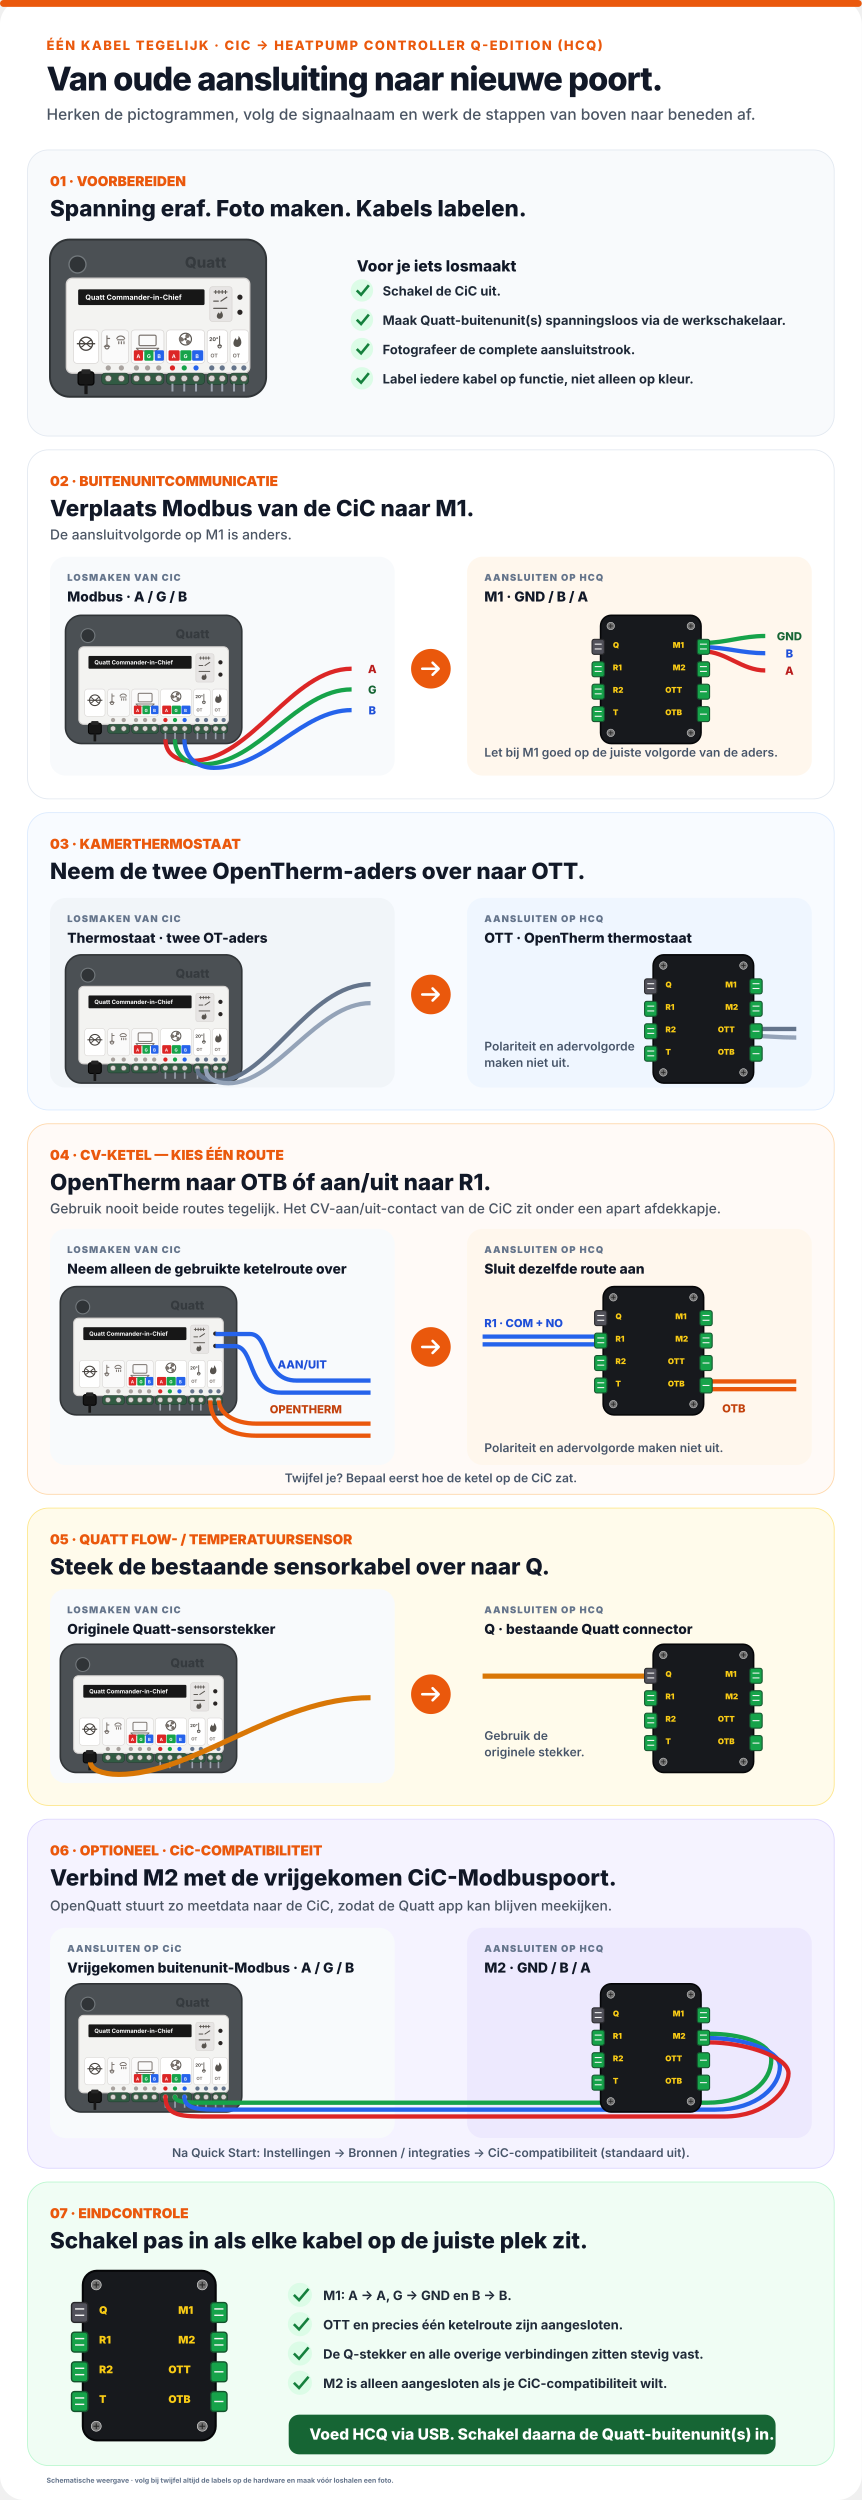
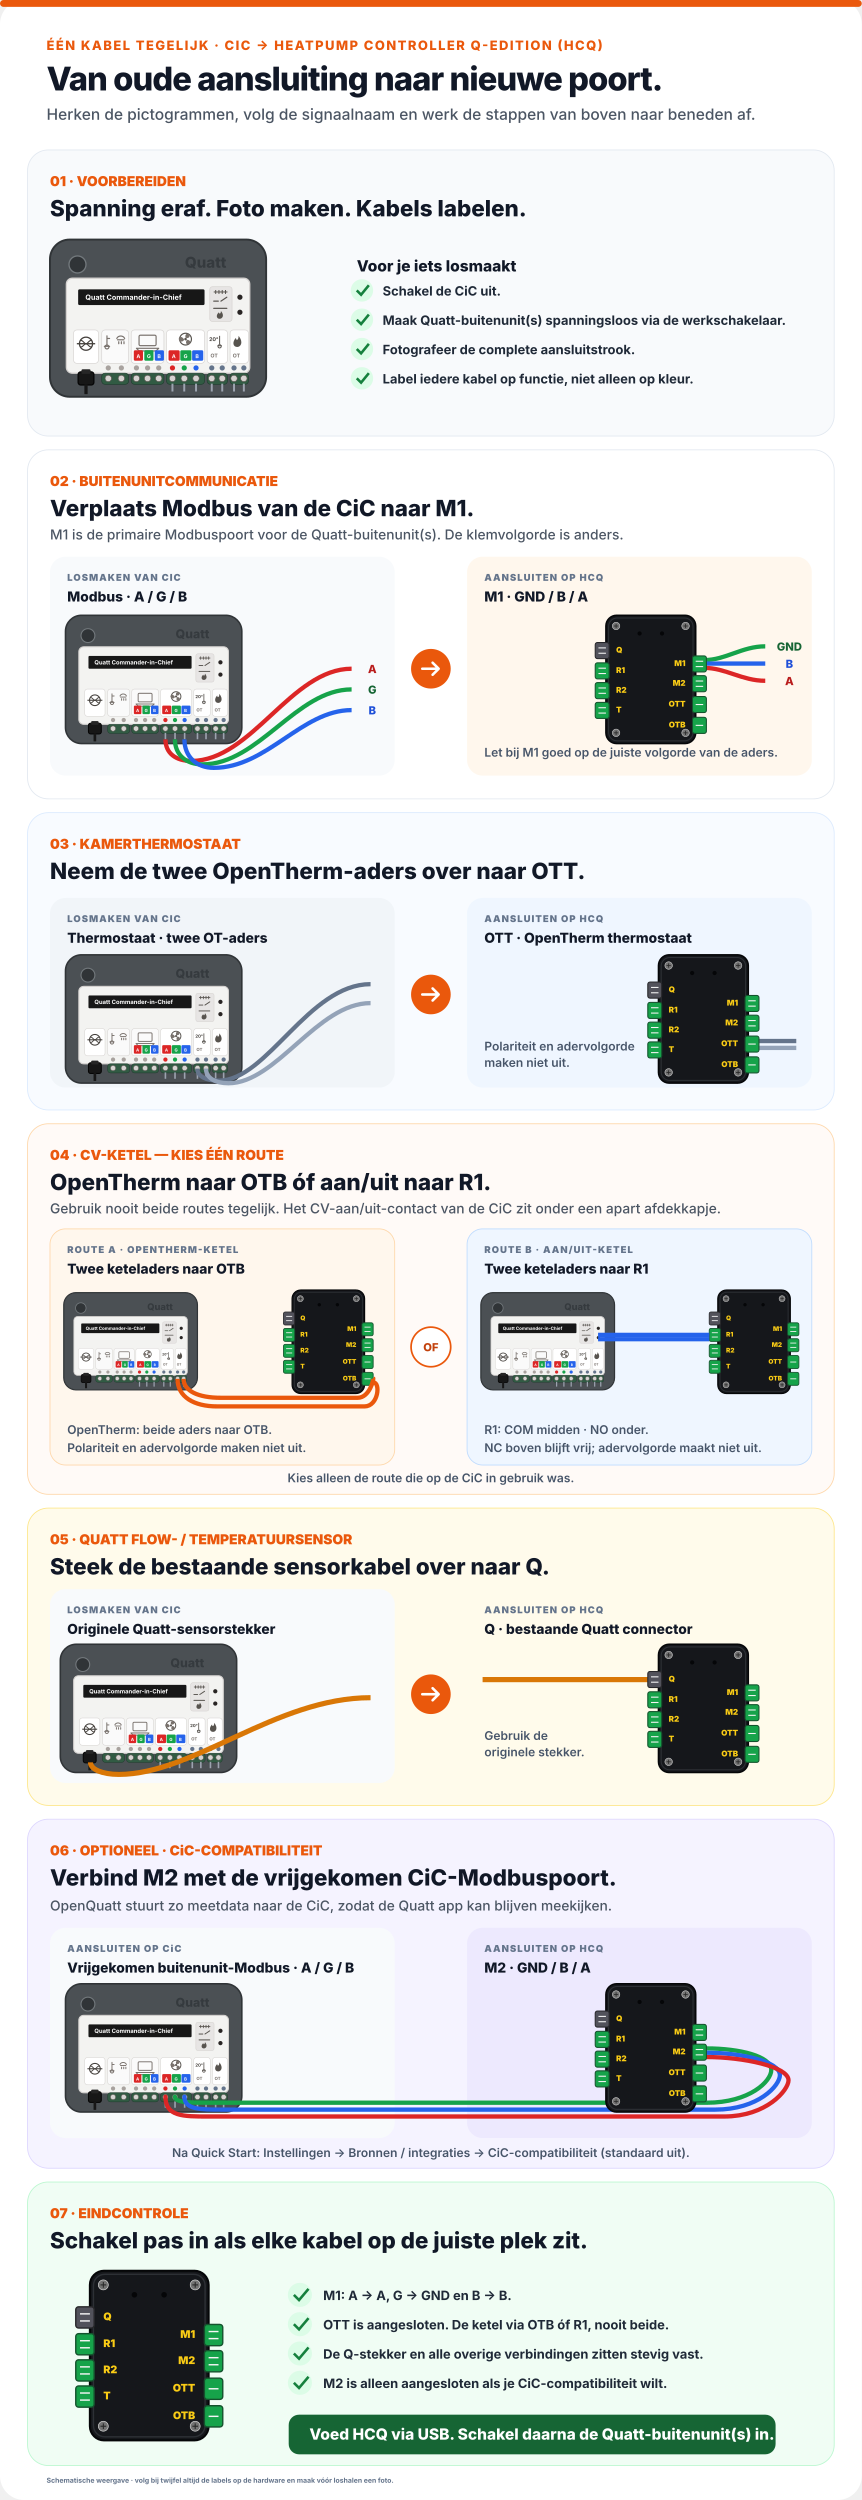
<svg xmlns="http://www.w3.org/2000/svg" viewBox="0 0 1000 2901" role="img" aria-labelledby="title desc">
  <defs>
    <marker id="arrow-red" viewBox="0 0 10 10" refX="9" refY="5" markerWidth="8" markerHeight="8" orient="auto">
      <path d="M0 0 10 5 0 10z" fill="#dc2626" />
    </marker>
    <marker id="arrow-green" viewBox="0 0 10 10" refX="9" refY="5" markerWidth="8" markerHeight="8" orient="auto">
      <path d="M0 0 10 5 0 10z" fill="#16a34a" />
    </marker>
    <marker id="arrow-blue" viewBox="0 0 10 10" refX="9" refY="5" markerWidth="8" markerHeight="8" orient="auto">
      <path d="M0 0 10 5 0 10z" fill="#2563eb" />
    </marker>
    <marker id="arrow-orange" viewBox="0 0 10 10" refX="9" refY="5" markerWidth="8" markerHeight="8" orient="auto">
      <path d="M0 0 10 5 0 10z" fill="#ea580c" />
    </marker>
    <marker id="arrow-gray" viewBox="0 0 10 10" refX="9" refY="5" markerWidth="8" markerHeight="8" orient="auto">
      <path d="M0 0 10 5 0 10z" fill="#64748b" />
    </marker>
    <style>
      text { font-family: Inter, "Segoe UI", Arial, sans-serif; }
      .eyebrow { font-size: 15px; font-weight: 800; letter-spacing: 1.7px; }
      .title { font-size: 38px; font-weight: 820; letter-spacing: -1.1px; fill: #111827; }
      .subtitle { font-size: 18px; font-weight: 500; fill: #4b5563; }
      .step-no { font-size: 16px; font-weight: 850; fill: #ea580c; }
      .step-title { font-size: 26px; font-weight: 820; fill: #111827; }
      .step-copy { font-size: 16px; font-weight: 500; fill: #4b5563; }
      .map-title { font-size: 18px; font-weight: 800; fill: #111827; }
      .completion-title { fill: #ffffff; }
      .map-copy { font-size: 14px; font-weight: 600; fill: #475569; }
      .device-name { font-size: 23px; font-weight: 820; }
      .device-copy { font-size: 11px; font-weight: 650; }
      .micro { font-size: 8px; font-weight: 720; }
      .terminal { font-size: 10px; font-weight: 850; }
      .hcq-label { font-size: 15px; font-weight: 850; fill: #facc15; }
      .check { font-size: 15px; font-weight: 700; fill: #1f2937; }
      .panel-kicker { font-size: 11px; font-weight: 850; letter-spacing: 1.2px; fill: #64748b; }
      .panel-title { font-size: 16px; font-weight: 800; fill: #111827; }
      .route-label { font-size: 13px; font-weight: 800; }
    </style>
    <g id="cic-device">
      <rect x="0" y="0" width="330" height="240" rx="30" fill="#4b5054" stroke="#303437" stroke-width="3" />
      <circle cx="42" cy="38" r="13" fill="#303437" stroke="#73797d" stroke-width="2" />
      <text x="206" y="43" class="device-name" fill="#353a3e">Quatt</text>
      <rect x="25" y="59" width="280" height="145" rx="9" fill="#f3f3f1" stroke="#d6d3d1" stroke-width="2" />
      <rect x="43" y="76" width="193" height="24" rx="2" fill="#171717" />
      <text x="54" y="92" class="device-copy" fill="#ffffff">Quatt Commander-in-Chief</text>
      <rect x="244" y="72" width="34" height="53" rx="4" fill="#e7e5e4" stroke="#d6d3d1" />
      <path d="M250 80h21M253 77v6M258 77v6M263 77v6M268 77v6" fill="none" stroke="#57534e" stroke-width="1.5" />
      <path d="M250 94h7m4 0 9-6M250 105h20" fill="none" stroke="#57534e" stroke-width="1.8" stroke-linecap="round" />
      <path d="M261 109c6 7 2 12-2 12-5 0-6-6-1-10 0 3 3 3 3-2z" fill="#57534e" />
      <circle cx="290" cy="88" r="4" fill="#292524" />
      <circle cx="290" cy="111" r="4" fill="#292524" />
      <rect x="36" y="138" width="38" height="51" rx="5" fill="#ffffff" stroke="#d6d3d1" />
      <path d="M41 159h28" fill="none" stroke="#44403c" stroke-width="2" />
      <circle cx="55" cy="159" r="10" fill="none" stroke="#44403c" stroke-width="2" />
      <path d="M47 154c4 0 5 5 8 5s4-5 8-5M47 164c4 0 5-5 8-5s4 5 8 5" fill="none" stroke="#44403c" stroke-width="1.7" stroke-linecap="round" />
      <rect x="79" y="138" width="41" height="51" rx="5" fill="#fafafa" stroke="#d6d3d1" />
      <path d="M87 147v15M83 163h8M87 151h4" fill="none" stroke="#78716c" stroke-width="1.8" stroke-linecap="round" />
      <circle cx="87" cy="164" r="3" fill="none" stroke="#78716c" stroke-width="1.8" />
      <path d="M102 151c2-5 10-5 12 0M103 153h10M105 156v3M109 156v3M113 156v3" fill="none" stroke="#78716c" stroke-width="1.8" stroke-linecap="round" />
      <circle cx="89" cy="196" r="4" fill="#a8a29e" />
      <circle cx="109" cy="196" r="4" fill="#a8a29e" />
      <rect x="124" y="138" width="50" height="51" rx="5" fill="#fafafa" stroke="#d6d3d1" />
      <rect x="136" y="146" width="26" height="16" rx="2" fill="none" stroke="#78716c" stroke-width="1.8" />
      <path d="M132 166h34l-4 4h-26z" fill="none" stroke="#78716c" stroke-width="1.8" stroke-linejoin="round" />
      <rect x="128" y="169" width="14" height="16" rx="2" fill="#dc2626" />
      <text x="132" y="181" class="micro" fill="#ffffff">A</text>
      <rect x="144" y="169" width="14" height="16" rx="2" fill="#16a34a" />
      <text x="148" y="181" class="micro" fill="#ffffff">G</text>
      <rect x="160" y="169" width="14" height="16" rx="2" fill="#2563eb" />
      <text x="164" y="181" class="micro" fill="#ffffff">B</text>
      <circle cx="132" cy="196" r="4" fill="#a8a29e" />
      <circle cx="149" cy="196" r="4" fill="#a8a29e" />
      <circle cx="166" cy="196" r="4" fill="#a8a29e" />
      <rect x="178" y="138" width="58" height="51" rx="5" fill="#ffffff" stroke="#d6d3d1" />
      <circle cx="207" cy="152" r="9" fill="none" stroke="#57534e" stroke-width="1.8" />
      <circle cx="207" cy="152" r="2" fill="#57534e" />
      <path d="M207 150c-2-7 5-8 6-4 1 4-3 5-6 4zM209 153c7 0 6 7 2 7-4 0-4-4-2-7zM205 153c-4 6-10 1-8-3 2-3 6-1 8 3z" fill="#78716c" />
      <rect x="181" y="169" width="17" height="16" rx="2" fill="#dc2626" />
      <text x="186" y="181" class="micro" fill="#ffffff">A</text>
      <rect x="199" y="169" width="17" height="16" rx="2" fill="#16a34a" />
      <text x="204" y="181" class="micro" fill="#ffffff">G</text>
      <rect x="217" y="169" width="17" height="16" rx="2" fill="#2563eb" />
      <text x="222" y="181" class="micro" fill="#ffffff">B</text>
      <circle cx="187" cy="196" r="4" fill="#dc2626" />
      <circle cx="205" cy="196" r="4" fill="#16a34a" />
      <circle cx="223" cy="196" r="4" fill="#2563eb" />
      <rect x="240" y="138" width="31" height="51" rx="5" fill="#ffffff" stroke="#d6d3d1" />
      <text x="243" y="155" class="micro" fill="#44403c">20°</text>
      <path d="M259 147v13M256 162h6" fill="none" stroke="#57534e" stroke-width="1.5" />
      <circle cx="259" cy="163" r="2.5" fill="none" stroke="#57534e" stroke-width="1.5" />
      <text x="245" y="180" class="micro" fill="#78716c">OT</text>
      <circle cx="247" cy="196" r="4" fill="#64748b" />
      <circle cx="263" cy="196" r="4" fill="#64748b" />
      <rect x="275" y="138" width="28" height="51" rx="5" fill="#ffffff" stroke="#d6d3d1" />
      <path d="M288 147c8 10 3 17-2 17-7 0-8-8-2-14 0 5 4 4 4-3z" fill="#57534e" />
      <text x="279" y="180" class="micro" fill="#78716c">OT</text>
      <circle cx="281" cy="196" r="4" fill="#64748b" />
      <circle cx="296" cy="196" r="4" fill="#64748b" />
      <rect x="43" y="202" width="24" height="20" rx="4" fill="#171717" stroke="#050505" stroke-width="2" />
      <rect x="48" y="198" width="14" height="7" rx="2" fill="#262626" />
      <rect x="79" y="204" width="41" height="17" rx="5" fill="#315b43" stroke="#1f3d2e" />
      <circle cx="89" cy="212" r="5" fill="#d6d3d1" stroke="#57534e" />
      <circle cx="109" cy="212" r="5" fill="#d6d3d1" stroke="#57534e" />
      <rect x="124" y="204" width="50" height="17" rx="5" fill="#315b43" stroke="#1f3d2e" />
      <circle cx="132" cy="212" r="5" fill="#d6d3d1" stroke="#57534e" />
      <circle cx="149" cy="212" r="5" fill="#d6d3d1" stroke="#57534e" />
      <circle cx="166" cy="212" r="5" fill="#d6d3d1" stroke="#57534e" />
      <rect x="178" y="204" width="58" height="17" rx="5" fill="#315b43" stroke="#1f3d2e" />
      <circle cx="187" cy="212" r="5" fill="#d6d3d1" stroke="#57534e" />
      <circle cx="205" cy="212" r="5" fill="#d6d3d1" stroke="#57534e" />
      <circle cx="223" cy="212" r="5" fill="#d6d3d1" stroke="#57534e" />
      <rect x="240" y="204" width="31" height="17" rx="5" fill="#315b43" stroke="#1f3d2e" />
      <circle cx="247" cy="212" r="5" fill="#d6d3d1" stroke="#57534e" />
      <circle cx="263" cy="212" r="5" fill="#d6d3d1" stroke="#57534e" />
      <rect x="275" y="204" width="28" height="17" rx="5" fill="#315b43" stroke="#1f3d2e" />
      <circle cx="281" cy="212" r="5" fill="#d6d3d1" stroke="#57534e" />
      <circle cx="296" cy="212" r="5" fill="#d6d3d1" stroke="#57534e" />
      <path d="M55 221v15" stroke="#171717" stroke-width="5" />
      <path d="M187 220v12M205 220v12M223 220v12M247 220v12M263 220v12M281 220v12M296 220v12" stroke="#9ca3af" stroke-width="3" />
    </g>
    <g id="hcq-device">
-       <rect x="16" y="0" width="188" height="240" rx="20" fill="#17191d" stroke="#050608" stroke-width="3" />
-       <circle cx="35" cy="20" r="7" fill="#737373" stroke="#d4d4d4" />
-       <path d="M31 20h8M35 16v8" stroke="#262626" stroke-width="1.5" />
-       <circle cx="185" cy="20" r="7" fill="#737373" stroke="#d4d4d4" />
-       <path d="M181 20h8M185 16v8" stroke="#262626" stroke-width="1.5" />
-       <circle cx="35" cy="220" r="7" fill="#737373" stroke="#d4d4d4" />
-       <path d="M31 220h8M35 216v8" stroke="#262626" stroke-width="1.5" />
-       <circle cx="185" cy="220" r="7" fill="#737373" stroke="#d4d4d4" />
-       <path d="M181 220h8M185 216v8" stroke="#262626" stroke-width="1.5" />
-       <text x="39" y="61" class="hcq-label">Q</text>
-       <text x="39" y="103" class="hcq-label">R1</text>
-       <text x="39" y="145" class="hcq-label">R2</text>
-       <text x="39" y="187" class="hcq-label">T</text>
-       <text x="151" y="61" class="hcq-label">M1</text>
-       <text x="151" y="103" class="hcq-label">M2</text>
-       <text x="137" y="145" class="hcq-label">OTT</text>
-       <text x="137" y="187" class="hcq-label">OTB</text>
-       <rect x="0" y="45" width="23" height="28" rx="4" fill="#52525b" stroke="#27272a" stroke-width="2" />
-       <rect x="0" y="87" width="23" height="28" rx="4" fill="#16a34a" stroke="#14532d" stroke-width="2" />
-       <rect x="0" y="129" width="23" height="28" rx="4" fill="#16a34a" stroke="#14532d" stroke-width="2" />
-       <rect x="0" y="171" width="23" height="28" rx="4" fill="#16a34a" stroke="#14532d" stroke-width="2" />
-       <rect x="197" y="45" width="23" height="28" rx="4" fill="#16a34a" stroke="#14532d" stroke-width="2" />
-       <rect x="197" y="87" width="23" height="28" rx="4" fill="#16a34a" stroke="#14532d" stroke-width="2" />
-       <rect x="197" y="129" width="23" height="28" rx="4" fill="#16a34a" stroke="#14532d" stroke-width="2" />
-       <rect x="197" y="171" width="23" height="28" rx="4" fill="#16a34a" stroke="#14532d" stroke-width="2" />
-       <path d="M5 54h13M5 63h13M5 96h13M5 105h13M5 138h13M5 147h13M5 180h13M5 189h13M202 54h13M202 63h13M202 96h13M202 105h13M202 143h13M202 185h13" stroke="#f5f5f5" stroke-width="2" />
+       <rect x="26" y="0" width="168" height="240" rx="20" fill="#15171b" stroke="#050608" stroke-width="3" />
+       <rect x="31" y="5" width="158" height="230" rx="16" fill="none" stroke="#2d3035" stroke-width="2" />
+       <circle cx="45" cy="20" r="7" fill="#737373" stroke="#d4d4d4" />
+       <path d="M41 20h8M45 16v8" stroke="#262626" stroke-width="1.5" />
+       <circle cx="175" cy="20" r="7" fill="#737373" stroke="#d4d4d4" />
+       <path d="M171 20h8M175 16v8" stroke="#262626" stroke-width="1.5" />
+       <circle cx="45" cy="220" r="7" fill="#737373" stroke="#d4d4d4" />
+       <path d="M41 220h8M45 216v8" stroke="#262626" stroke-width="1.5" />
+       <circle cx="175" cy="220" r="7" fill="#737373" stroke="#d4d4d4" />
+       <path d="M171 220h8M175 216v8" stroke="#262626" stroke-width="1.5" />
+       <circle cx="89" cy="34" r="4" fill="#050608" />
+       <circle cx="131" cy="34" r="4" fill="#050608" />
+       <text x="45" y="70" class="hcq-label">Q</text>
+       <text x="45" y="108" class="hcq-label">R1</text>
+       <text x="45" y="145" class="hcq-label">R2</text>
+       <text x="45" y="182" class="hcq-label">T</text>
+       <text x="175" y="95" class="hcq-label" text-anchor="end">M1</text>
+       <text x="175" y="132" class="hcq-label" text-anchor="end">M2</text>
+       <text x="175" y="171" class="hcq-label" text-anchor="end">OTT</text>
+       <text x="175" y="210" class="hcq-label" text-anchor="end">OTB</text>
+       <g fill="#52525b" stroke="#27272a" stroke-width="2">
+         <rect x="6" y="51" width="26" height="30" rx="4" />
+       </g>
+       <g fill="#16a34a" stroke="#14532d" stroke-width="2">
+         <rect x="6" y="89" width="26" height="30" rx="4" />
+         <rect x="6" y="126" width="26" height="30" rx="4" />
+         <rect x="6" y="163" width="26" height="30" rx="4" />
+         <rect x="188" y="76" width="26" height="30" rx="4" />
+         <rect x="188" y="113" width="26" height="30" rx="4" />
+         <rect x="188" y="152" width="26" height="30" rx="4" />
+         <rect x="188" y="191" width="26" height="30" rx="4" />
+       </g>
+       <path d="M12 61h14M12 71h14 M12 99h14M12 109h14 M12 136h14M12 146h14 M12 173h14M12 183h14 M194 86h14M194 96h14 M194 123h14M194 133h14 M194 167h14 M194 206h14" stroke="#f5f5f5" stroke-width="2" />
    </g>
  </defs>
  <rect width="1000" height="2901" rx="28" fill="#ffffff" />
  <rect width="1000" height="8" rx="4" fill="#ea580c" />
  <text x="54" y="58" class="eyebrow" fill="#ea580c">ÉÉN KABEL TEGELIJK · CIC → HEATPUMP CONTROLLER Q-EDITION (HCQ)</text>
  <text x="54" y="105" class="title">Van oude aansluiting naar nieuwe poort.</text>
  <text x="54" y="139" class="subtitle">Herken de pictogrammen, volg de signaalnaam en werk de stappen van boven naar beneden af.</text>
  <rect x="32" y="174" width="936" height="332" rx="24" fill="#f8fafc" stroke="#e2e8f0" />
  <text x="58" y="216" class="step-no">01 · VOORBEREIDEN</text>
  <text x="58" y="251" class="step-title">Spanning eraf. Foto maken. Kabels labelen.</text>
  <use href="#cic-device" transform="translate(58 278) scale(.76)" />
  <text x="414" y="315" class="map-title">Voor je iets losmaakt</text>
  <circle cx="420" cy="337" r="13" fill="#dcfce7" />
  <path d="M414 337l5 5 9-11" fill="none" stroke="#15803d" stroke-width="3" />
  <text x="444" y="343" class="check">Schakel de CiC uit.</text>
  <circle cx="420" cy="371" r="13" fill="#dcfce7" />
  <path d="M414 371l5 5 9-11" fill="none" stroke="#15803d" stroke-width="3" />
  <text x="444" y="377" class="check">Maak Quatt-buitenunit(s) spanningsloos via de werkschakelaar.</text>
  <circle cx="420" cy="405" r="13" fill="#dcfce7" />
  <path d="M414 405l5 5 9-11" fill="none" stroke="#15803d" stroke-width="3" />
  <text x="444" y="411" class="check">Fotografeer de complete aansluitstrook.</text>
  <circle cx="420" cy="439" r="13" fill="#dcfce7" />
  <path d="M414 439l5 5 9-11" fill="none" stroke="#15803d" stroke-width="3" />
  <text x="444" y="445" class="check">Label iedere kabel op functie, niet alleen op kleur.</text>
  <rect x="32" y="522" width="936" height="405" rx="24" fill="#ffffff" stroke="#e2e8f0" />
  <text x="58" y="564" class="step-no">02 · BUITENUNITCOMMUNICATIE</text>
  <text x="58" y="599" class="step-title">Verplaats Modbus van de CiC naar M1.</text>
-   <text x="58" y="626" class="step-copy">De aansluitvolgorde op M1 is anders.</text>
+   <text x="58" y="626" class="step-copy">M1 is de primaire Modbuspoort voor de Quatt-buitenunit(s). De klemvolgorde is anders.</text>
  <rect x="58" y="646" width="400" height="254" rx="18" fill="#f8fafc" />
  <text x="78" y="674" class="panel-kicker">LOSMAKEN VAN CIC</text>
  <text x="78" y="698" class="panel-title">Modbus · A / G / B</text>
  <use href="#cic-device" transform="translate(76 714) scale(.62)" />
  <path d="M192 858 C192 874 204 883 222 883 C292 883 338 776 408 776" fill="none" stroke="#dc2626" stroke-width="5" />
  <path d="M203 858 C203 876 216 887 235 887 C300 887 344 800 408 800" fill="none" stroke="#16a34a" stroke-width="5" />
  <path d="M214 858 C214 878 228 891 248 891 C310 891 350 824 408 824" fill="none" stroke="#2563eb" stroke-width="5" />
  <text x="432" y="781" class="route-label" fill="#b91c1c" text-anchor="middle">A</text>
  <text x="432" y="805" class="route-label" fill="#166534" text-anchor="middle">G</text>
  <text x="432" y="829" class="route-label" fill="#1d4ed8" text-anchor="middle">B</text>
  <circle cx="500" cy="776" r="23" fill="#ea580c" />
  <path d="M490 776h19m-7-7 7 7-7 7" fill="none" stroke="#ffffff" stroke-width="3" stroke-linecap="round" stroke-linejoin="round" />
  <rect x="542" y="646" width="400" height="254" rx="18" fill="#fff7ed" />
  <text x="562" y="674" class="panel-kicker" fill="#c2410c">AANSLUITEN OP HCQ</text>
  <text x="562" y="698" class="panel-title">M1 · GND / B / A</text>
-   <path d="M888 738 C861 738 842 746 817 746" fill="none" stroke="#16a34a" stroke-width="5" />
-   <path d="M888 758 C861 758 842 751 817 751" fill="none" stroke="#2563eb" stroke-width="5" />
-   <path d="M888 778 C861 778 842 756 817 756" fill="none" stroke="#dc2626" stroke-width="5" />
+   <path d="M888 750 C861 750 842 766 817 766" fill="none" stroke="#16a34a" stroke-width="5" />
+   <path d="M888 770 C861 770 842 770 817 770" fill="none" stroke="#2563eb" stroke-width="5" />
+   <path d="M888 790 C861 790 842 775 817 775" fill="none" stroke="#dc2626" stroke-width="5" />
  <use href="#hcq-device" transform="translate(687 714) scale(.62)" />
-   <text x="916" y="743" class="route-label" fill="#166534" text-anchor="middle">GND</text>
-   <text x="916" y="763" class="route-label" fill="#1d4ed8" text-anchor="middle">B</text>
-   <text x="916" y="783" class="route-label" fill="#b91c1c" text-anchor="middle">A</text>
+   <text x="916" y="755" class="route-label" fill="#166534" text-anchor="middle">GND</text>
+   <text x="916" y="775" class="route-label" fill="#1d4ed8" text-anchor="middle">B</text>
+   <text x="916" y="795" class="route-label" fill="#b91c1c" text-anchor="middle">A</text>
  <text x="562" y="878" class="map-copy" fill="#b91c1c">Let bij M1 goed op de juiste volgorde van de aders.</text>
  <rect x="32" y="943" width="936" height="345" rx="24" fill="#f8fbff" stroke="#dbeafe" />
  <text x="58" y="985" class="step-no">03 · KAMERTHERMOSTAAT</text>
  <text x="58" y="1020" class="step-title">Neem de twee OpenTherm-aders over naar OTT.</text>
  <rect x="58" y="1042" width="400" height="220" rx="18" fill="#f1f5f9" />
  <text x="78" y="1070" class="panel-kicker">LOSMAKEN VAN CIC</text>
  <text x="78" y="1094" class="panel-title">Thermostaat · twee OT-aders</text>
  <use href="#cic-device" transform="translate(76 1108) scale(.62)" />
  <path d="M229 1240 C229 1249 239 1254 254 1254 C310 1254 358 1142 430 1142" fill="none" stroke="#64748b" stroke-width="5" />
  <path d="M239 1240 C239 1251 250 1257 265 1257 C321 1257 368 1164 430 1164" fill="none" stroke="#94a3b8" stroke-width="5" />
  <circle cx="500" cy="1154" r="23" fill="#ea580c" />
  <path d="M490 1154h19m-7-7 7 7-7 7" fill="none" stroke="#ffffff" stroke-width="3" stroke-linecap="round" stroke-linejoin="round" />
  <rect x="542" y="1042" width="400" height="220" rx="18" fill="#eff6ff" />
  <text x="562" y="1070" class="panel-kicker" fill="#1d4ed8">AANSLUITEN OP HCQ</text>
  <text x="562" y="1094" class="panel-title">OTT · OpenTherm thermostaat</text>
-   <path d="M924 1194 C904 1194 888 1194 870 1194" fill="none" stroke="#64748b" stroke-width="5" />
-   <path d="M924 1204 C904 1204 888 1202 870 1202" fill="none" stroke="#94a3b8" stroke-width="5" />
+   <path d="M924 1208 C904 1208 888 1208 870 1208" fill="none" stroke="#64748b" stroke-width="5" />
+   <path d="M924 1216 C904 1216 888 1216 870 1216" fill="none" stroke="#94a3b8" stroke-width="5" />
  <use href="#hcq-device" transform="translate(748 1108) scale(.62)" />
  <text x="562" y="1219" class="map-copy">Polariteit en adervolgorde</text>
  <text x="562" y="1238" class="map-copy">maken niet uit.</text>
  <rect x="32" y="1304" width="936" height="430" rx="24" fill="#fffaf7" stroke="#fed7aa" />
  <text x="58" y="1346" class="step-no">04 · CV-KETEL — KIES ÉÉN ROUTE</text>
  <text x="58" y="1381" class="step-title">OpenTherm naar OTB óf aan/uit naar R1.</text>
  <text x="58" y="1408" class="step-copy">Gebruik nooit beide routes tegelijk. Het CV-aan/uit-contact van de CiC zit onder een apart afdekkapje.</text>
-   <rect x="58" y="1426" width="400" height="274" rx="18" fill="#f8fafc" />
-   <text x="78" y="1454" class="panel-kicker">LOSMAKEN VAN CIC</text>
-   <text x="78" y="1478" class="panel-title">Neem alleen de gebruikte ketelroute over</text>
-   <use href="#cic-device" transform="translate(70 1493) scale(.62)" />
-   <path d="M250 1548 H290 C314 1548 304 1602 344 1602 H430" fill="none" stroke="#2563eb" stroke-width="5" />
-   <path d="M250 1562 H272 C296 1562 286 1616 326 1616 H430" fill="none" stroke="#2563eb" stroke-width="5" />
-   <text x="322" y="1588" class="route-label" fill="#1d4ed8">AAN/UIT</text>
-   <path d="M254 1625 C254 1639 270 1652 298 1652 H430" fill="none" stroke="#ea580c" stroke-width="5" />
-   <path d="M244 1625 C244 1651 264 1666 298 1666 H430" fill="none" stroke="#ea580c" stroke-width="5" />
-   <text x="313" y="1640" class="route-label" fill="#c2410c">OPENTHERM</text>
-   <circle cx="500" cy="1563" r="23" fill="#ea580c" />
-   <path d="M490 1563h19m-7-7 7 7-7 7" fill="none" stroke="#ffffff" stroke-width="3" stroke-linecap="round" stroke-linejoin="round" />
-   <rect x="542" y="1426" width="400" height="274" rx="18" fill="#fff7ed" />
-   <text x="562" y="1454" class="panel-kicker" fill="#c2410c">AANSLUITEN OP HCQ</text>
-   <text x="562" y="1478" class="panel-title">Sluit dezelfde route aan</text>
-   <path d="M560 1551 C610 1551 650 1551 690 1551" fill="none" stroke="#2563eb" stroke-width="5" />
-   <path d="M560 1560 C610 1560 650 1560 690 1560" fill="none" stroke="#2563eb" stroke-width="5" />
-   <text x="562" y="1540" class="route-label" fill="#1d4ed8">R1 · COM + NO</text>
-   <path d="M924 1603 C885 1603 850 1603 812 1603" fill="none" stroke="#ea580c" stroke-width="5" />
-   <path d="M924 1612 C885 1612 850 1612 812 1612" fill="none" stroke="#ea580c" stroke-width="5" />
-   <use href="#hcq-device" transform="translate(690 1493) scale(.62)" />
-   <text x="838" y="1639" class="route-label" fill="#c2410c">OTB</text>
-   <text x="562" y="1685" class="map-copy">Polariteit en adervolgorde maken niet uit.</text>
-   <text x="500" y="1720" text-anchor="middle" class="map-copy" fill="#b91c1c">Twijfel je? Bepaal eerst hoe de ketel op de CiC zat.</text>
+   <rect x="58" y="1426" width="400" height="274" rx="18" fill="#fff7ed" stroke="#fed7aa" />
+   <text x="78" y="1454" class="panel-kicker" fill="#c2410c">ROUTE A · OPENTHERM-KETEL</text>
+   <text x="78" y="1478" class="panel-title">Twee keteladers naar OTB</text>
+   <use href="#cic-device" transform="translate(74 1500) scale(.47)" />
+   <use href="#hcq-device" transform="translate(326 1497) scale(.5)" />
+   <path d="M206 1600 C206 1621 225 1632 252 1632 H423 C439 1632 442 1604 433 1604" fill="none" stroke="#ea580c" stroke-width="5" />
+   <path d="M213 1600 C213 1614 230 1622 256 1622 H415 C429 1622 434 1600 433 1599" fill="none" stroke="#ea580c" stroke-width="5" />
+   <text x="78" y="1664" class="map-copy" fill="#c2410c">OpenTherm: beide aders naar OTB.</text>
+   <text x="78" y="1685" class="map-copy">Polariteit en adervolgorde maken niet uit.</text>
+   <circle cx="500" cy="1563" r="23" fill="#ffffff" stroke="#ea580c" stroke-width="2" />
+   <text x="500" y="1568" text-anchor="middle" class="route-label" fill="#c2410c">OF</text>
+   <rect x="542" y="1426" width="400" height="274" rx="18" fill="#eff6ff" stroke="#bfdbfe" />
+   <text x="562" y="1454" class="panel-kicker" fill="#1d4ed8">ROUTE B · AAN/UIT-KETEL</text>
+   <text x="562" y="1478" class="panel-title">Twee keteladers naar R1</text>
+   <use href="#cic-device" transform="translate(558 1500) scale(.47)" />
+   <use href="#hcq-device" transform="translate(820 1497) scale(.5)" />
+   <path d="M694 1549 C744 1549 773 1549 823 1549" fill="none" stroke="#2563eb" stroke-width="5" />
+   <path d="M694 1554 C744 1554 773 1554 823 1554" fill="none" stroke="#2563eb" stroke-width="5" />
+   <text x="562" y="1664" class="map-copy" fill="#1d4ed8">R1: COM midden · NO onder.</text>
+   <text x="562" y="1685" class="map-copy">NC boven blijft vrij; adervolgorde maakt niet uit.</text>
+   <text x="500" y="1720" text-anchor="middle" class="map-copy" fill="#b91c1c">Kies alleen de route die op de CiC in gebruik was.</text>
  <rect x="32" y="1750" width="936" height="345" rx="24" fill="#fffbeb" stroke="#fde68a" />
  <text x="58" y="1792" class="step-no">05 · QUATT FLOW- / TEMPERATUURSENSOR</text>
  <text x="58" y="1827" class="step-title">Steek de bestaande sensorkabel over naar Q.</text>
  <rect x="58" y="1844" width="400" height="225" rx="18" fill="#f8fafc" />
  <text x="78" y="1872" class="panel-kicker">LOSMAKEN VAN CIC</text>
  <text x="78" y="1896" class="panel-title">Originele Quatt-sensorstekker</text>
  <use href="#cic-device" transform="translate(70 1908) scale(.62)" />
  <path d="M105 2045 C105 2053 118 2059 138 2059 C225 2059 320 1970 430 1970" fill="none" stroke="#d97706" stroke-width="6" />
  <circle cx="500" cy="1966" r="23" fill="#ea580c" />
  <path d="M490 1966h19m-7-7 7 7-7 7" fill="none" stroke="#ffffff" stroke-width="3" stroke-linecap="round" stroke-linejoin="round" />
  <rect x="542" y="1844" width="400" height="225" rx="18" fill="#fffbeb" />
  <text x="562" y="1872" class="panel-kicker" fill="#b45309">AANSLUITEN OP HCQ</text>
  <text x="562" y="1896" class="panel-title">Q · bestaande Quatt connector</text>
-   <path d="M560 1945 C625 1945 690 1945 748 1945" fill="none" stroke="#d97706" stroke-width="6" />
+   <path d="M560 1949 C625 1949 690 1949 752 1949" fill="none" stroke="#d97706" stroke-width="6" />
  <use href="#hcq-device" transform="translate(748 1908) scale(.62)" />
  <text x="562" y="2019" class="map-copy">Gebruik de</text>
  <text x="562" y="2038" class="map-copy">originele stekker.</text>
  <rect x="32" y="2111" width="936" height="405" rx="24" fill="#f5f3ff" stroke="#ddd6fe" />
  <text x="58" y="2153" class="step-no">06 · OPTIONEEL · CiC-COMPATIBILITEIT</text>
  <text x="58" y="2188" class="step-title">Verbind M2 met de vrijgekomen CiC-Modbuspoort.</text>
  <text x="58" y="2217" class="step-copy">OpenQuatt stuurt zo meetdata naar de CiC, zodat de Quatt app kan blijven meekijken.</text>
  <rect x="58" y="2237" width="400" height="244" rx="18" fill="#f8fafc" />
  <text x="78" y="2265" class="panel-kicker">AANSLUITEN OP CiC</text>
  <text x="78" y="2289" class="panel-title">Vrijgekomen buitenunit-Modbus · A / G / B</text>
  <rect x="542" y="2237" width="400" height="244" rx="18" fill="#ede9fe" />
  <text x="562" y="2265" class="panel-kicker" fill="#6d28d9">AANSLUITEN OP HCQ</text>
  <text x="562" y="2289" class="panel-title">M2 · GND / B / A</text>
  <use href="#cic-device" transform="translate(76 2302) scale(.62)" />
-   <path d="M203 2433 C203 2440 220 2440 245 2440 H820 C870 2440 895 2415 895 2390 C895 2370 858 2360 823 2360" fill="none" stroke="#16a34a" stroke-width="5" stroke-linecap="round" />
-   <path d="M214 2433 C214 2448 232 2448 258 2448 H830 C880 2448 905 2420 905 2398 C905 2378 860 2365 823 2365" fill="none" stroke="#2563eb" stroke-width="5" stroke-linecap="round" />
-   <path d="M192 2433 C192 2456 212 2456 242 2456 H840 C890 2456 915 2425 915 2406 C915 2386 862 2370 823 2370" fill="none" stroke="#dc2626" stroke-width="5" stroke-linecap="round" />
+   <path d="M203 2433 C203 2440 220 2440 245 2440 H820 C870 2440 895 2415 895 2402 C895 2386 858 2377 820 2377" fill="none" stroke="#16a34a" stroke-width="5" stroke-linecap="round" />
+   <path d="M214 2433 C214 2448 232 2448 258 2448 H830 C880 2448 905 2420 905 2408 C905 2392 860 2382 820 2382" fill="none" stroke="#2563eb" stroke-width="5" stroke-linecap="round" />
+   <path d="M192 2433 C192 2456 212 2456 242 2456 H840 C890 2456 915 2425 915 2414 C915 2398 862 2387 820 2387" fill="none" stroke="#dc2626" stroke-width="5" stroke-linecap="round" />
  <use href="#hcq-device" transform="translate(687 2302) scale(.62)" />
  <text x="500" y="2503" class="map-copy" text-anchor="middle">Na Quick Start: Instellingen → Bronnen / integraties → CiC-compatibiliteit (standaard uit).</text>
  <rect x="32" y="2532" width="936" height="329" rx="24" fill="#f0fdf4" stroke="#bbf7d0" />
  <text x="58" y="2574" class="step-no">07 · EINDCONTROLE</text>
  <text x="58" y="2609" class="step-title">Schakel pas in als elke kabel op de juiste plek zit.</text>
  <use href="#hcq-device" transform="translate(83 2635) scale(.82)" />
  <circle cx="348" cy="2663" r="14" fill="#dcfce7" />
  <path d="M341 2663l6 6 11-13" fill="none" stroke="#15803d" stroke-width="3" />
  <text x="375" y="2669" class="check">M1: A → A, G → GND en B → B.</text>
  <circle cx="348" cy="2697" r="14" fill="#dcfce7" />
  <path d="M341 2697l6 6 11-13" fill="none" stroke="#15803d" stroke-width="3" />
-   <text x="375" y="2703" class="check">OTT en precies één ketelroute zijn aangesloten.</text>
+   <text x="375" y="2703" class="check">OTT is aangesloten. De ketel via OTB óf R1, nooit beide.</text>
  <circle cx="348" cy="2731" r="14" fill="#dcfce7" />
  <path d="M341 2731l6 6 11-13" fill="none" stroke="#15803d" stroke-width="3" />
  <text x="375" y="2737" class="check">De Q-stekker en alle overige verbindingen zitten stevig vast.</text>
  <circle cx="348" cy="2765" r="14" fill="#dcfce7" />
  <path d="M341 2765l6 6 11-13" fill="none" stroke="#15803d" stroke-width="3" />
  <text x="375" y="2771" class="check">M2 is alleen aangesloten als je CiC-compatibiliteit wilt.</text>
  <rect x="335" y="2802" width="565" height="46" rx="12" fill="#166534" />
  <text x="359" y="2831" class="map-title completion-title">Voed HCQ via USB. Schakel daarna de Quatt-buitenunit(s) in.</text>
  <text x="54" y="2881" class="micro" fill="#64748b">Schematische weergave · volg bij twijfel altijd de labels op de hardware en maak vóór loshalen een foto.</text>
</svg>
